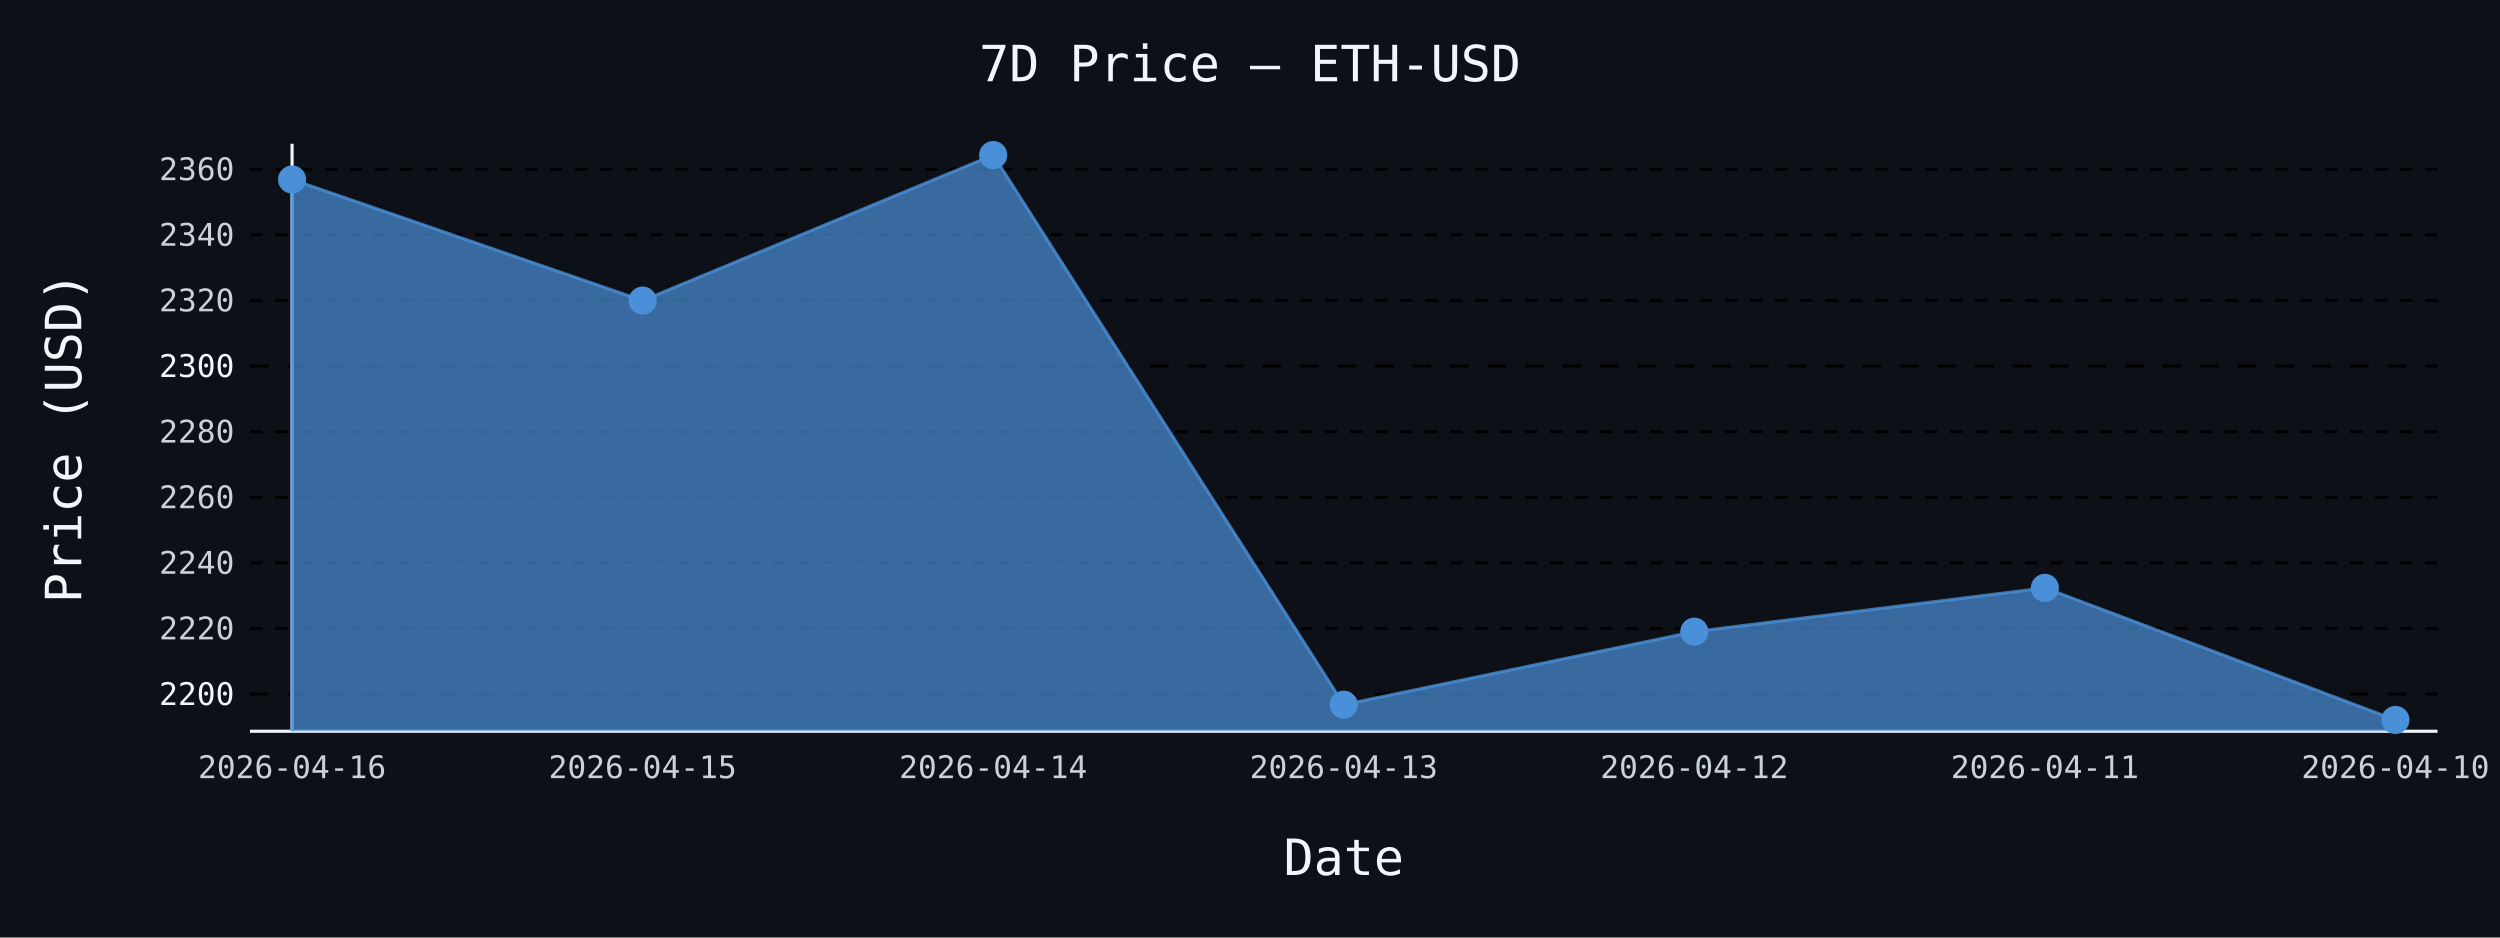
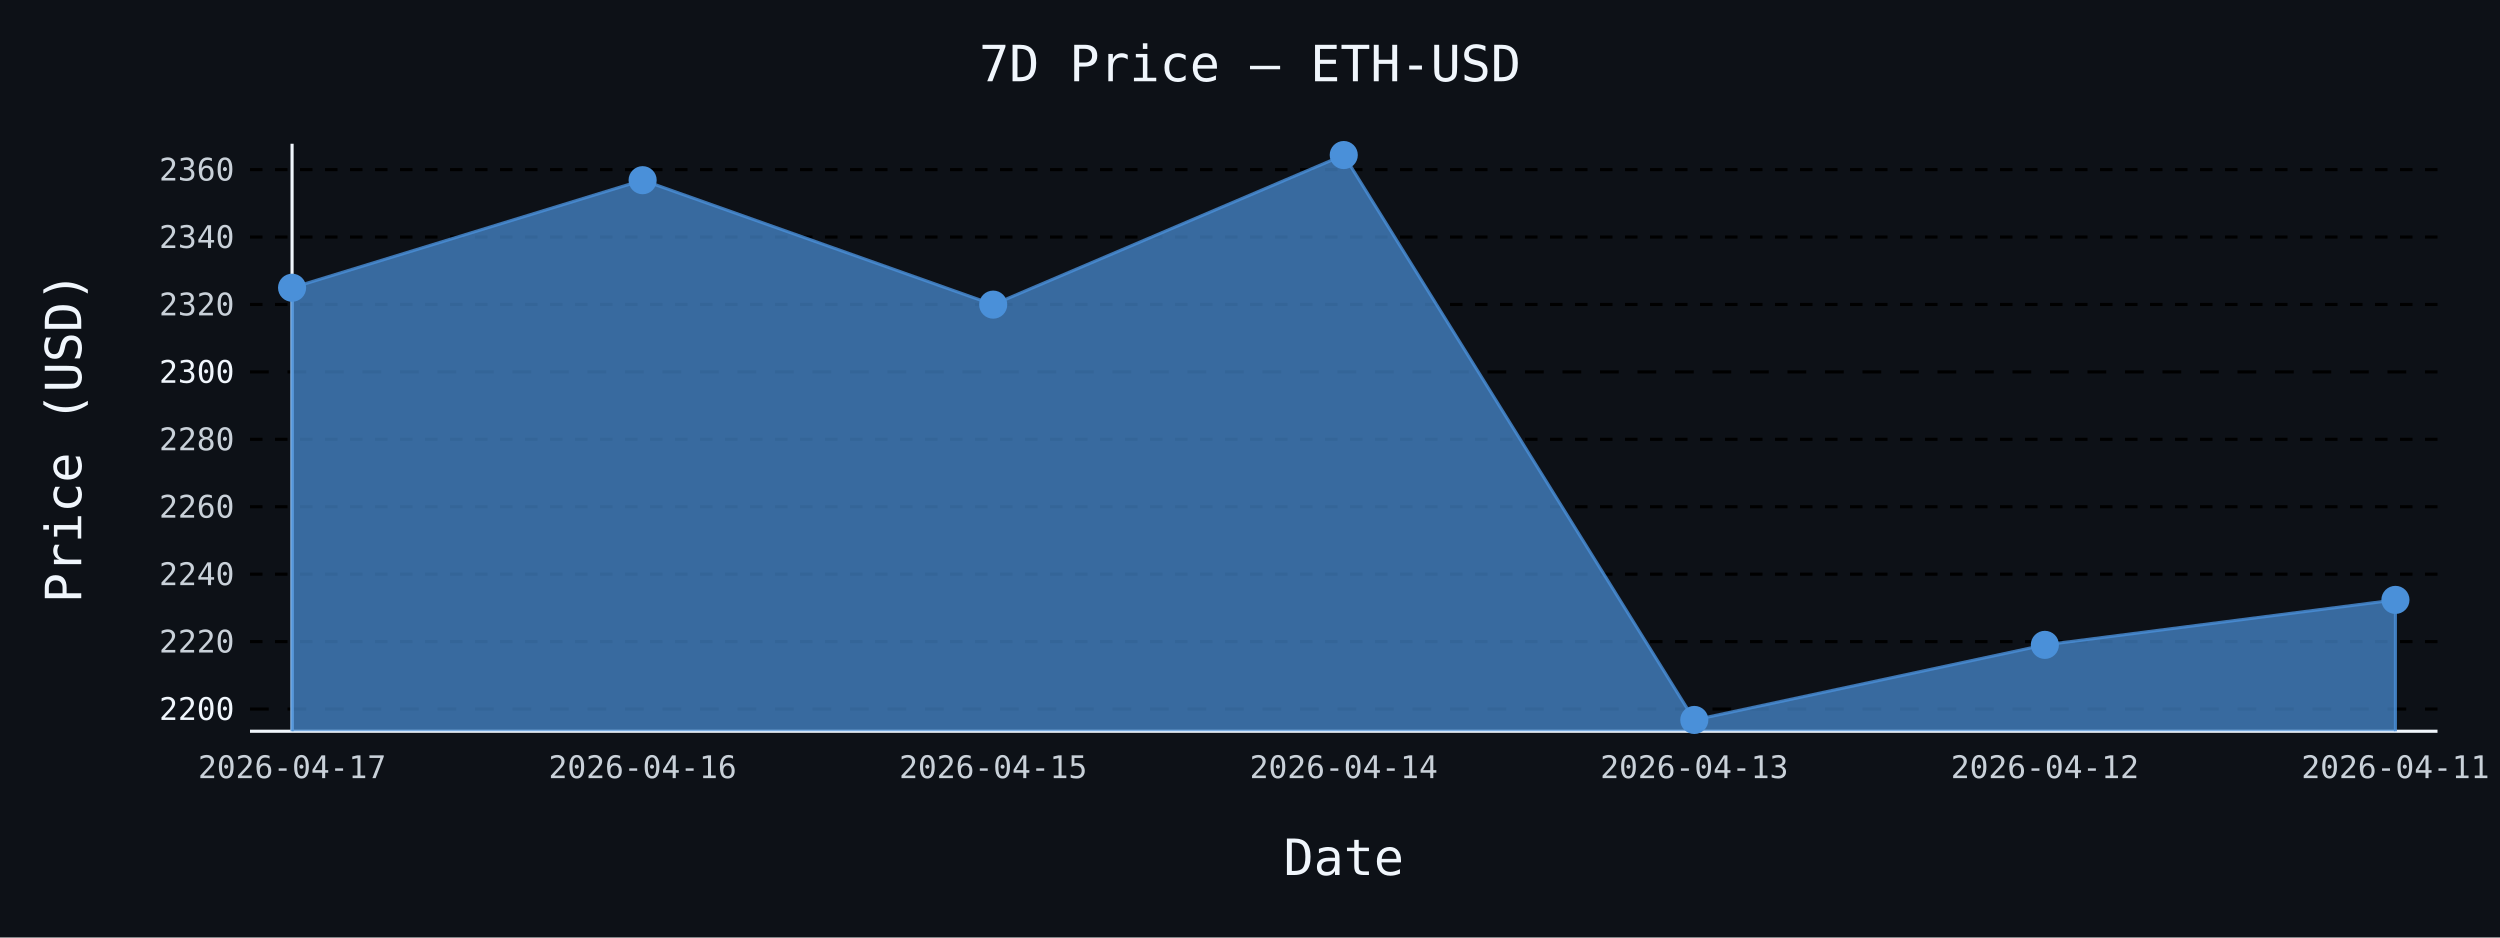
- <svg xmlns="http://www.w3.org/2000/svg" id="chart-6c89a0ce-c7a0-4ef6-8ee3-5fb2896b7f19" class="pygal-chart" viewBox="0 0 800 300">
+ <svg xmlns="http://www.w3.org/2000/svg" id="chart-f75f77d0-c348-4c54-bc2a-b8cbc0c9c3a8" class="pygal-chart" viewBox="0 0 800 300">
  <defs>
-     <style type="text/css">#chart-6c89a0ce-c7a0-4ef6-8ee3-5fb2896b7f19{-webkit-user-select:none;-webkit-font-smoothing:antialiased;font-family:monospace}#chart-6c89a0ce-c7a0-4ef6-8ee3-5fb2896b7f19 .title{font-family:monospace;font-size:16px}#chart-6c89a0ce-c7a0-4ef6-8ee3-5fb2896b7f19 .legends .legend text{font-family:monospace;font-size:14px}#chart-6c89a0ce-c7a0-4ef6-8ee3-5fb2896b7f19 .axis text{font-family:monospace;font-size:10px}#chart-6c89a0ce-c7a0-4ef6-8ee3-5fb2896b7f19 .axis text.major{font-family:monospace;font-size:10px}#chart-6c89a0ce-c7a0-4ef6-8ee3-5fb2896b7f19 .text-overlay text.value{font-family:monospace;font-size:16px}#chart-6c89a0ce-c7a0-4ef6-8ee3-5fb2896b7f19 .text-overlay text.label{font-family:monospace;font-size:10px}#chart-6c89a0ce-c7a0-4ef6-8ee3-5fb2896b7f19 .tooltip{font-family:monospace;font-size:14px}#chart-6c89a0ce-c7a0-4ef6-8ee3-5fb2896b7f19 text.no_data{font-family:monospace;font-size:64px}
- #chart-6c89a0ce-c7a0-4ef6-8ee3-5fb2896b7f19{background-color:#0d1117}#chart-6c89a0ce-c7a0-4ef6-8ee3-5fb2896b7f19 path,#chart-6c89a0ce-c7a0-4ef6-8ee3-5fb2896b7f19 line,#chart-6c89a0ce-c7a0-4ef6-8ee3-5fb2896b7f19 rect,#chart-6c89a0ce-c7a0-4ef6-8ee3-5fb2896b7f19 circle{-webkit-transition:150ms;-moz-transition:150ms;transition:150ms}#chart-6c89a0ce-c7a0-4ef6-8ee3-5fb2896b7f19 .graph &gt; .background{fill:#0d1117}#chart-6c89a0ce-c7a0-4ef6-8ee3-5fb2896b7f19 .plot &gt; .background{fill:#0d1117}#chart-6c89a0ce-c7a0-4ef6-8ee3-5fb2896b7f19 .graph{fill:#c9d1d9}#chart-6c89a0ce-c7a0-4ef6-8ee3-5fb2896b7f19 text.no_data{fill:#f0f6fc}#chart-6c89a0ce-c7a0-4ef6-8ee3-5fb2896b7f19 .title{fill:#f0f6fc}#chart-6c89a0ce-c7a0-4ef6-8ee3-5fb2896b7f19 .legends .legend text{fill:#c9d1d9}#chart-6c89a0ce-c7a0-4ef6-8ee3-5fb2896b7f19 .legends .legend:hover text{fill:#f0f6fc}#chart-6c89a0ce-c7a0-4ef6-8ee3-5fb2896b7f19 .axis .line{stroke:#f0f6fc}#chart-6c89a0ce-c7a0-4ef6-8ee3-5fb2896b7f19 .axis .guide.line{stroke:#8b949e}#chart-6c89a0ce-c7a0-4ef6-8ee3-5fb2896b7f19 .axis .major.line{stroke:#c9d1d9}#chart-6c89a0ce-c7a0-4ef6-8ee3-5fb2896b7f19 .axis text.major{fill:#f0f6fc}#chart-6c89a0ce-c7a0-4ef6-8ee3-5fb2896b7f19 .axis.y .guides:hover .guide.line,#chart-6c89a0ce-c7a0-4ef6-8ee3-5fb2896b7f19 .line-graph .axis.x .guides:hover .guide.line,#chart-6c89a0ce-c7a0-4ef6-8ee3-5fb2896b7f19 .stackedline-graph .axis.x .guides:hover .guide.line,#chart-6c89a0ce-c7a0-4ef6-8ee3-5fb2896b7f19 .xy-graph .axis.x .guides:hover .guide.line{stroke:#f0f6fc}#chart-6c89a0ce-c7a0-4ef6-8ee3-5fb2896b7f19 .axis .guides:hover text{fill:#f0f6fc}#chart-6c89a0ce-c7a0-4ef6-8ee3-5fb2896b7f19 .reactive{fill-opacity:.7;stroke-opacity:.8;stroke-width:1}#chart-6c89a0ce-c7a0-4ef6-8ee3-5fb2896b7f19 .ci{stroke:#c9d1d9}#chart-6c89a0ce-c7a0-4ef6-8ee3-5fb2896b7f19 .reactive.active,#chart-6c89a0ce-c7a0-4ef6-8ee3-5fb2896b7f19 .active .reactive{fill-opacity:.8;stroke-opacity:.9;stroke-width:4}#chart-6c89a0ce-c7a0-4ef6-8ee3-5fb2896b7f19 .ci .reactive.active{stroke-width:1.5}#chart-6c89a0ce-c7a0-4ef6-8ee3-5fb2896b7f19 .series text{fill:#f0f6fc}#chart-6c89a0ce-c7a0-4ef6-8ee3-5fb2896b7f19 .tooltip rect{fill:#0d1117;stroke:#f0f6fc;-webkit-transition:opacity 150ms;-moz-transition:opacity 150ms;transition:opacity 150ms}#chart-6c89a0ce-c7a0-4ef6-8ee3-5fb2896b7f19 .tooltip .label{fill:#c9d1d9}#chart-6c89a0ce-c7a0-4ef6-8ee3-5fb2896b7f19 .tooltip .label{fill:#c9d1d9}#chart-6c89a0ce-c7a0-4ef6-8ee3-5fb2896b7f19 .tooltip .legend{font-size:.8em;fill:#8b949e}#chart-6c89a0ce-c7a0-4ef6-8ee3-5fb2896b7f19 .tooltip .x_label{font-size:.6em;fill:#f0f6fc}#chart-6c89a0ce-c7a0-4ef6-8ee3-5fb2896b7f19 .tooltip .xlink{font-size:.5em;text-decoration:underline}#chart-6c89a0ce-c7a0-4ef6-8ee3-5fb2896b7f19 .tooltip .value{font-size:1.5em}#chart-6c89a0ce-c7a0-4ef6-8ee3-5fb2896b7f19 .bound{font-size:.5em}#chart-6c89a0ce-c7a0-4ef6-8ee3-5fb2896b7f19 .max-value{font-size:.75em;fill:#8b949e}#chart-6c89a0ce-c7a0-4ef6-8ee3-5fb2896b7f19 .map-element{fill:#0d1117;stroke:#8b949e !important}#chart-6c89a0ce-c7a0-4ef6-8ee3-5fb2896b7f19 .map-element .reactive{fill-opacity:inherit;stroke-opacity:inherit}#chart-6c89a0ce-c7a0-4ef6-8ee3-5fb2896b7f19 .color-0,#chart-6c89a0ce-c7a0-4ef6-8ee3-5fb2896b7f19 .color-0 a:visited{stroke:#4a90d9;fill:#4a90d9}#chart-6c89a0ce-c7a0-4ef6-8ee3-5fb2896b7f19 .text-overlay .color-0 text{fill:black}
- #chart-6c89a0ce-c7a0-4ef6-8ee3-5fb2896b7f19 text.no_data{text-anchor:middle}#chart-6c89a0ce-c7a0-4ef6-8ee3-5fb2896b7f19 .guide.line{fill:none}#chart-6c89a0ce-c7a0-4ef6-8ee3-5fb2896b7f19 .centered{text-anchor:middle}#chart-6c89a0ce-c7a0-4ef6-8ee3-5fb2896b7f19 .title{text-anchor:middle}#chart-6c89a0ce-c7a0-4ef6-8ee3-5fb2896b7f19 .legends .legend text{fill-opacity:1}#chart-6c89a0ce-c7a0-4ef6-8ee3-5fb2896b7f19 .axis.x text{text-anchor:middle}#chart-6c89a0ce-c7a0-4ef6-8ee3-5fb2896b7f19 .axis.x:not(.web) text[transform]{text-anchor:start}#chart-6c89a0ce-c7a0-4ef6-8ee3-5fb2896b7f19 .axis.x:not(.web) text[transform].backwards{text-anchor:end}#chart-6c89a0ce-c7a0-4ef6-8ee3-5fb2896b7f19 .axis.y text{text-anchor:end}#chart-6c89a0ce-c7a0-4ef6-8ee3-5fb2896b7f19 .axis.y text[transform].backwards{text-anchor:start}#chart-6c89a0ce-c7a0-4ef6-8ee3-5fb2896b7f19 .axis.y2 text{text-anchor:start}#chart-6c89a0ce-c7a0-4ef6-8ee3-5fb2896b7f19 .axis.y2 text[transform].backwards{text-anchor:end}#chart-6c89a0ce-c7a0-4ef6-8ee3-5fb2896b7f19 .axis .guide.line{stroke-dasharray:4,4;stroke:black}#chart-6c89a0ce-c7a0-4ef6-8ee3-5fb2896b7f19 .axis .major.guide.line{stroke-dasharray:6,6;stroke:black}#chart-6c89a0ce-c7a0-4ef6-8ee3-5fb2896b7f19 .horizontal .axis.y .guide.line,#chart-6c89a0ce-c7a0-4ef6-8ee3-5fb2896b7f19 .horizontal .axis.y2 .guide.line,#chart-6c89a0ce-c7a0-4ef6-8ee3-5fb2896b7f19 .vertical .axis.x .guide.line{opacity:0}#chart-6c89a0ce-c7a0-4ef6-8ee3-5fb2896b7f19 .horizontal .axis.always_show .guide.line,#chart-6c89a0ce-c7a0-4ef6-8ee3-5fb2896b7f19 .vertical .axis.always_show .guide.line{opacity:1 !important}#chart-6c89a0ce-c7a0-4ef6-8ee3-5fb2896b7f19 .axis.y .guides:hover .guide.line,#chart-6c89a0ce-c7a0-4ef6-8ee3-5fb2896b7f19 .axis.y2 .guides:hover .guide.line,#chart-6c89a0ce-c7a0-4ef6-8ee3-5fb2896b7f19 .axis.x .guides:hover .guide.line{opacity:1}#chart-6c89a0ce-c7a0-4ef6-8ee3-5fb2896b7f19 .axis .guides:hover text{opacity:1}#chart-6c89a0ce-c7a0-4ef6-8ee3-5fb2896b7f19 .nofill{fill:none}#chart-6c89a0ce-c7a0-4ef6-8ee3-5fb2896b7f19 .subtle-fill{fill-opacity:.2}#chart-6c89a0ce-c7a0-4ef6-8ee3-5fb2896b7f19 .dot{stroke-width:1px;fill-opacity:1;stroke-opacity:1}#chart-6c89a0ce-c7a0-4ef6-8ee3-5fb2896b7f19 .dot.active{stroke-width:5px}#chart-6c89a0ce-c7a0-4ef6-8ee3-5fb2896b7f19 .dot.negative{fill:transparent}#chart-6c89a0ce-c7a0-4ef6-8ee3-5fb2896b7f19 text,#chart-6c89a0ce-c7a0-4ef6-8ee3-5fb2896b7f19 tspan{stroke:none !important}#chart-6c89a0ce-c7a0-4ef6-8ee3-5fb2896b7f19 .series text.active{opacity:1}#chart-6c89a0ce-c7a0-4ef6-8ee3-5fb2896b7f19 .tooltip rect{fill-opacity:.95;stroke-width:.5}#chart-6c89a0ce-c7a0-4ef6-8ee3-5fb2896b7f19 .tooltip text{fill-opacity:1}#chart-6c89a0ce-c7a0-4ef6-8ee3-5fb2896b7f19 .showable{visibility:hidden}#chart-6c89a0ce-c7a0-4ef6-8ee3-5fb2896b7f19 .showable.shown{visibility:visible}#chart-6c89a0ce-c7a0-4ef6-8ee3-5fb2896b7f19 .gauge-background{fill:rgba(229,229,229,1);stroke:none}#chart-6c89a0ce-c7a0-4ef6-8ee3-5fb2896b7f19 .bg-lines{stroke:#0d1117;stroke-width:2px}</style>
+     <style type="text/css">#chart-f75f77d0-c348-4c54-bc2a-b8cbc0c9c3a8{-webkit-user-select:none;-webkit-font-smoothing:antialiased;font-family:monospace}#chart-f75f77d0-c348-4c54-bc2a-b8cbc0c9c3a8 .title{font-family:monospace;font-size:16px}#chart-f75f77d0-c348-4c54-bc2a-b8cbc0c9c3a8 .legends .legend text{font-family:monospace;font-size:14px}#chart-f75f77d0-c348-4c54-bc2a-b8cbc0c9c3a8 .axis text{font-family:monospace;font-size:10px}#chart-f75f77d0-c348-4c54-bc2a-b8cbc0c9c3a8 .axis text.major{font-family:monospace;font-size:10px}#chart-f75f77d0-c348-4c54-bc2a-b8cbc0c9c3a8 .text-overlay text.value{font-family:monospace;font-size:16px}#chart-f75f77d0-c348-4c54-bc2a-b8cbc0c9c3a8 .text-overlay text.label{font-family:monospace;font-size:10px}#chart-f75f77d0-c348-4c54-bc2a-b8cbc0c9c3a8 .tooltip{font-family:monospace;font-size:14px}#chart-f75f77d0-c348-4c54-bc2a-b8cbc0c9c3a8 text.no_data{font-family:monospace;font-size:64px}
+ #chart-f75f77d0-c348-4c54-bc2a-b8cbc0c9c3a8{background-color:#0d1117}#chart-f75f77d0-c348-4c54-bc2a-b8cbc0c9c3a8 path,#chart-f75f77d0-c348-4c54-bc2a-b8cbc0c9c3a8 line,#chart-f75f77d0-c348-4c54-bc2a-b8cbc0c9c3a8 rect,#chart-f75f77d0-c348-4c54-bc2a-b8cbc0c9c3a8 circle{-webkit-transition:150ms;-moz-transition:150ms;transition:150ms}#chart-f75f77d0-c348-4c54-bc2a-b8cbc0c9c3a8 .graph &gt; .background{fill:#0d1117}#chart-f75f77d0-c348-4c54-bc2a-b8cbc0c9c3a8 .plot &gt; .background{fill:#0d1117}#chart-f75f77d0-c348-4c54-bc2a-b8cbc0c9c3a8 .graph{fill:#c9d1d9}#chart-f75f77d0-c348-4c54-bc2a-b8cbc0c9c3a8 text.no_data{fill:#f0f6fc}#chart-f75f77d0-c348-4c54-bc2a-b8cbc0c9c3a8 .title{fill:#f0f6fc}#chart-f75f77d0-c348-4c54-bc2a-b8cbc0c9c3a8 .legends .legend text{fill:#c9d1d9}#chart-f75f77d0-c348-4c54-bc2a-b8cbc0c9c3a8 .legends .legend:hover text{fill:#f0f6fc}#chart-f75f77d0-c348-4c54-bc2a-b8cbc0c9c3a8 .axis .line{stroke:#f0f6fc}#chart-f75f77d0-c348-4c54-bc2a-b8cbc0c9c3a8 .axis .guide.line{stroke:#8b949e}#chart-f75f77d0-c348-4c54-bc2a-b8cbc0c9c3a8 .axis .major.line{stroke:#c9d1d9}#chart-f75f77d0-c348-4c54-bc2a-b8cbc0c9c3a8 .axis text.major{fill:#f0f6fc}#chart-f75f77d0-c348-4c54-bc2a-b8cbc0c9c3a8 .axis.y .guides:hover .guide.line,#chart-f75f77d0-c348-4c54-bc2a-b8cbc0c9c3a8 .line-graph .axis.x .guides:hover .guide.line,#chart-f75f77d0-c348-4c54-bc2a-b8cbc0c9c3a8 .stackedline-graph .axis.x .guides:hover .guide.line,#chart-f75f77d0-c348-4c54-bc2a-b8cbc0c9c3a8 .xy-graph .axis.x .guides:hover .guide.line{stroke:#f0f6fc}#chart-f75f77d0-c348-4c54-bc2a-b8cbc0c9c3a8 .axis .guides:hover text{fill:#f0f6fc}#chart-f75f77d0-c348-4c54-bc2a-b8cbc0c9c3a8 .reactive{fill-opacity:.7;stroke-opacity:.8;stroke-width:1}#chart-f75f77d0-c348-4c54-bc2a-b8cbc0c9c3a8 .ci{stroke:#c9d1d9}#chart-f75f77d0-c348-4c54-bc2a-b8cbc0c9c3a8 .reactive.active,#chart-f75f77d0-c348-4c54-bc2a-b8cbc0c9c3a8 .active .reactive{fill-opacity:.8;stroke-opacity:.9;stroke-width:4}#chart-f75f77d0-c348-4c54-bc2a-b8cbc0c9c3a8 .ci .reactive.active{stroke-width:1.5}#chart-f75f77d0-c348-4c54-bc2a-b8cbc0c9c3a8 .series text{fill:#f0f6fc}#chart-f75f77d0-c348-4c54-bc2a-b8cbc0c9c3a8 .tooltip rect{fill:#0d1117;stroke:#f0f6fc;-webkit-transition:opacity 150ms;-moz-transition:opacity 150ms;transition:opacity 150ms}#chart-f75f77d0-c348-4c54-bc2a-b8cbc0c9c3a8 .tooltip .label{fill:#c9d1d9}#chart-f75f77d0-c348-4c54-bc2a-b8cbc0c9c3a8 .tooltip .label{fill:#c9d1d9}#chart-f75f77d0-c348-4c54-bc2a-b8cbc0c9c3a8 .tooltip .legend{font-size:.8em;fill:#8b949e}#chart-f75f77d0-c348-4c54-bc2a-b8cbc0c9c3a8 .tooltip .x_label{font-size:.6em;fill:#f0f6fc}#chart-f75f77d0-c348-4c54-bc2a-b8cbc0c9c3a8 .tooltip .xlink{font-size:.5em;text-decoration:underline}#chart-f75f77d0-c348-4c54-bc2a-b8cbc0c9c3a8 .tooltip .value{font-size:1.5em}#chart-f75f77d0-c348-4c54-bc2a-b8cbc0c9c3a8 .bound{font-size:.5em}#chart-f75f77d0-c348-4c54-bc2a-b8cbc0c9c3a8 .max-value{font-size:.75em;fill:#8b949e}#chart-f75f77d0-c348-4c54-bc2a-b8cbc0c9c3a8 .map-element{fill:#0d1117;stroke:#8b949e !important}#chart-f75f77d0-c348-4c54-bc2a-b8cbc0c9c3a8 .map-element .reactive{fill-opacity:inherit;stroke-opacity:inherit}#chart-f75f77d0-c348-4c54-bc2a-b8cbc0c9c3a8 .color-0,#chart-f75f77d0-c348-4c54-bc2a-b8cbc0c9c3a8 .color-0 a:visited{stroke:#4a90d9;fill:#4a90d9}#chart-f75f77d0-c348-4c54-bc2a-b8cbc0c9c3a8 .text-overlay .color-0 text{fill:black}
+ #chart-f75f77d0-c348-4c54-bc2a-b8cbc0c9c3a8 text.no_data{text-anchor:middle}#chart-f75f77d0-c348-4c54-bc2a-b8cbc0c9c3a8 .guide.line{fill:none}#chart-f75f77d0-c348-4c54-bc2a-b8cbc0c9c3a8 .centered{text-anchor:middle}#chart-f75f77d0-c348-4c54-bc2a-b8cbc0c9c3a8 .title{text-anchor:middle}#chart-f75f77d0-c348-4c54-bc2a-b8cbc0c9c3a8 .legends .legend text{fill-opacity:1}#chart-f75f77d0-c348-4c54-bc2a-b8cbc0c9c3a8 .axis.x text{text-anchor:middle}#chart-f75f77d0-c348-4c54-bc2a-b8cbc0c9c3a8 .axis.x:not(.web) text[transform]{text-anchor:start}#chart-f75f77d0-c348-4c54-bc2a-b8cbc0c9c3a8 .axis.x:not(.web) text[transform].backwards{text-anchor:end}#chart-f75f77d0-c348-4c54-bc2a-b8cbc0c9c3a8 .axis.y text{text-anchor:end}#chart-f75f77d0-c348-4c54-bc2a-b8cbc0c9c3a8 .axis.y text[transform].backwards{text-anchor:start}#chart-f75f77d0-c348-4c54-bc2a-b8cbc0c9c3a8 .axis.y2 text{text-anchor:start}#chart-f75f77d0-c348-4c54-bc2a-b8cbc0c9c3a8 .axis.y2 text[transform].backwards{text-anchor:end}#chart-f75f77d0-c348-4c54-bc2a-b8cbc0c9c3a8 .axis .guide.line{stroke-dasharray:4,4;stroke:black}#chart-f75f77d0-c348-4c54-bc2a-b8cbc0c9c3a8 .axis .major.guide.line{stroke-dasharray:6,6;stroke:black}#chart-f75f77d0-c348-4c54-bc2a-b8cbc0c9c3a8 .horizontal .axis.y .guide.line,#chart-f75f77d0-c348-4c54-bc2a-b8cbc0c9c3a8 .horizontal .axis.y2 .guide.line,#chart-f75f77d0-c348-4c54-bc2a-b8cbc0c9c3a8 .vertical .axis.x .guide.line{opacity:0}#chart-f75f77d0-c348-4c54-bc2a-b8cbc0c9c3a8 .horizontal .axis.always_show .guide.line,#chart-f75f77d0-c348-4c54-bc2a-b8cbc0c9c3a8 .vertical .axis.always_show .guide.line{opacity:1 !important}#chart-f75f77d0-c348-4c54-bc2a-b8cbc0c9c3a8 .axis.y .guides:hover .guide.line,#chart-f75f77d0-c348-4c54-bc2a-b8cbc0c9c3a8 .axis.y2 .guides:hover .guide.line,#chart-f75f77d0-c348-4c54-bc2a-b8cbc0c9c3a8 .axis.x .guides:hover .guide.line{opacity:1}#chart-f75f77d0-c348-4c54-bc2a-b8cbc0c9c3a8 .axis .guides:hover text{opacity:1}#chart-f75f77d0-c348-4c54-bc2a-b8cbc0c9c3a8 .nofill{fill:none}#chart-f75f77d0-c348-4c54-bc2a-b8cbc0c9c3a8 .subtle-fill{fill-opacity:.2}#chart-f75f77d0-c348-4c54-bc2a-b8cbc0c9c3a8 .dot{stroke-width:1px;fill-opacity:1;stroke-opacity:1}#chart-f75f77d0-c348-4c54-bc2a-b8cbc0c9c3a8 .dot.active{stroke-width:5px}#chart-f75f77d0-c348-4c54-bc2a-b8cbc0c9c3a8 .dot.negative{fill:transparent}#chart-f75f77d0-c348-4c54-bc2a-b8cbc0c9c3a8 text,#chart-f75f77d0-c348-4c54-bc2a-b8cbc0c9c3a8 tspan{stroke:none !important}#chart-f75f77d0-c348-4c54-bc2a-b8cbc0c9c3a8 .series text.active{opacity:1}#chart-f75f77d0-c348-4c54-bc2a-b8cbc0c9c3a8 .tooltip rect{fill-opacity:.95;stroke-width:.5}#chart-f75f77d0-c348-4c54-bc2a-b8cbc0c9c3a8 .tooltip text{fill-opacity:1}#chart-f75f77d0-c348-4c54-bc2a-b8cbc0c9c3a8 .showable{visibility:hidden}#chart-f75f77d0-c348-4c54-bc2a-b8cbc0c9c3a8 .showable.shown{visibility:visible}#chart-f75f77d0-c348-4c54-bc2a-b8cbc0c9c3a8 .gauge-background{fill:rgba(229,229,229,1);stroke:none}#chart-f75f77d0-c348-4c54-bc2a-b8cbc0c9c3a8 .bg-lines{stroke:#0d1117;stroke-width:2px}</style>
  </defs>
  <g class="graph line-graph vertical">
    <rect x="0" y="0" width="800" height="300" class="background" />
    <g transform="translate(80, 46)" class="plot">
      <rect x="0" y="0" width="700.0" height="188" class="background" />
      <g class="axis y always_show">
        <path d="M0 188 h700" class="line" />
        <g class="guides">
-           <path d="M0 176.102 h700" class="major guide line" />
-           <text x="-5" y="179.602" class="major">2200</text>
+           <path d="M0 180.889 h700" class="major guide line" />
+           <text x="-5" y="184.389" class="major">2200</text>
        </g>
        <g class="guides">
-           <path d="M0 155.108 h700" class="guide line" />
-           <text x="-5" y="158.608" class="">2220</text>
+           <path d="M0 159.313 h700" class="guide line" />
+           <text x="-5" y="162.813" class="">2220</text>
        </g>
        <g class="guides">
-           <path d="M0 134.114 h700" class="guide line" />
-           <text x="-5" y="137.614" class="">2240</text>
+           <path d="M0 137.736 h700" class="guide line" />
+           <text x="-5" y="141.236" class="">2240</text>
        </g>
        <g class="guides">
-           <path d="M0 113.12 h700" class="guide line" />
-           <text x="-5" y="116.62" class="">2260</text>
+           <path d="M0 116.159 h700" class="guide line" />
+           <text x="-5" y="119.659" class="">2260</text>
        </g>
        <g class="guides">
-           <path d="M0 92.126 h700" class="guide line" />
-           <text x="-5" y="95.626" class="">2280</text>
+           <path d="M0 94.583 h700" class="guide line" />
+           <text x="-5" y="98.083" class="">2280</text>
        </g>
        <g class="guides">
-           <path d="M0 71.132 h700" class="major guide line" />
-           <text x="-5" y="74.632" class="major">2300</text>
+           <path d="M0 73.006 h700" class="major guide line" />
+           <text x="-5" y="76.506" class="major">2300</text>
        </g>
        <g class="guides">
-           <path d="M0 50.138 h700" class="guide line" />
-           <text x="-5" y="53.638" class="">2320</text>
+           <path d="M0 51.429 h700" class="guide line" />
+           <text x="-5" y="54.929" class="">2320</text>
        </g>
        <g class="guides">
-           <path d="M0 29.144 h700" class="guide line" />
-           <text x="-5" y="32.644" class="">2340</text>
+           <path d="M0 29.853 h700" class="guide line" />
+           <text x="-5" y="33.353" class="">2340</text>
        </g>
        <g class="guides">
-           <path d="M0 8.15 h700" class="guide line" />
-           <text x="-5" y="11.65" class="">2360</text>
+           <path d="M0 8.276 h700" class="guide line" />
+           <text x="-5" y="11.776" class="">2360</text>
        </g>
      </g>
      <g class="axis x">
        <g class="guides">
          <path d="M13.462 0 v188" class="line" />
-           <text x="13.462" y="203.0" class="">2026-04-16</text>
+           <text x="13.462" y="203.0" class="">2026-04-17</text>
        </g>
        <g class="guides">
          <path d="M125.641 0 v188" class="guide line" />
-           <text x="125.641" y="203.0" class="">2026-04-15</text>
+           <text x="125.641" y="203.0" class="">2026-04-16</text>
        </g>
        <g class="guides">
          <path d="M237.821 0 v188" class="guide line" />
-           <text x="237.821" y="203.0" class="">2026-04-14</text>
+           <text x="237.821" y="203.0" class="">2026-04-15</text>
        </g>
        <g class="guides">
          <path d="M350 0 v188" class="guide line" />
-           <text x="350.0" y="203.0" class="">2026-04-13</text>
+           <text x="350.0" y="203.0" class="">2026-04-14</text>
        </g>
        <g class="guides">
          <path d="M462.179 0 v188" class="guide line" />
-           <text x="462.179" y="203.0" class="">2026-04-12</text>
+           <text x="462.179" y="203.0" class="">2026-04-13</text>
        </g>
        <g class="guides">
          <path d="M574.359 0 v188" class="guide line" />
-           <text x="574.359" y="203.0" class="">2026-04-11</text>
+           <text x="574.359" y="203.0" class="">2026-04-12</text>
        </g>
        <g class="guides">
          <path d="M686.538 0 v188" class="guide line" />
-           <text x="686.538" y="203.0" class="">2026-04-10</text>
+           <text x="686.538" y="203.0" class="">2026-04-11</text>
        </g>
      </g>
      <g class="series serie-0 color-0">
-         <path d="M13.462 188 L13.462 11.446 125.641 50.191 237.821 3.615 350 179.504 462.179 156.127 574.359 142.124 686.538 184.385 686.538 188" class="line reactive" />
+         <path d="M13.462 188 L13.462 46.078 125.641 11.663 237.821 51.483 350 3.615 462.179 184.385 574.359 160.359 686.538 145.967 686.538 188" class="line reactive" />
      </g>
    </g>
    <g class="titles">
      <text x="400.0" y="26" class="title plot_title">7D Price — ETH-USD</text>
      <text x="430.0" y="280" class="title">Date</text>
      <text x="0" y="166.0" class="title" transform="rotate(-90 0 140)">Price (USD)</text>
    </g>
    <g transform="translate(80, 46)" class="plot overlay">
      <g class="series serie-0 color-0">
        <g class="dots">
-           <circle cx="13.462" cy="11.446" r="4" class="dot reactive tooltip-trigger" />
+           <circle cx="13.462" cy="46.078" r="4" class="dot reactive tooltip-trigger" />
        </g>
        <g class="dots">
-           <circle cx="125.641" cy="50.191" r="4" class="dot reactive tooltip-trigger" />
+           <circle cx="125.641" cy="11.663" r="4" class="dot reactive tooltip-trigger" />
        </g>
        <g class="dots">
-           <circle cx="237.821" cy="3.615" r="4" class="dot reactive tooltip-trigger" />
+           <circle cx="237.821" cy="51.483" r="4" class="dot reactive tooltip-trigger" />
        </g>
        <g class="dots">
-           <circle cx="350.0" cy="179.503" r="4" class="dot reactive tooltip-trigger" />
+           <circle cx="350.0" cy="3.615" r="4" class="dot reactive tooltip-trigger" />
        </g>
        <g class="dots">
-           <circle cx="462.179" cy="156.127" r="4" class="dot reactive tooltip-trigger" />
+           <circle cx="462.179" cy="184.385" r="4" class="dot reactive tooltip-trigger" />
        </g>
        <g class="dots">
-           <circle cx="574.359" cy="142.124" r="4" class="dot reactive tooltip-trigger" />
+           <circle cx="574.359" cy="160.359" r="4" class="dot reactive tooltip-trigger" />
        </g>
        <g class="dots">
-           <circle cx="686.538" cy="184.385" r="4" class="dot reactive tooltip-trigger" />
+           <circle cx="686.538" cy="145.967" r="4" class="dot reactive tooltip-trigger" />
        </g>
      </g>
    </g>
    <g transform="translate(80, 46)" class="plot text-overlay">
      <g class="series serie-0 color-0" />
    </g>
    <g transform="translate(80, 46)" class="plot tooltip-overlay">
      <g transform="translate(0 0)" style="opacity: 0" class="tooltip">
        <rect rx="0" ry="0" width="0" height="0" class="tooltip-box" />
        <g class="text" />
      </g>
    </g>
  </g>
</svg>
